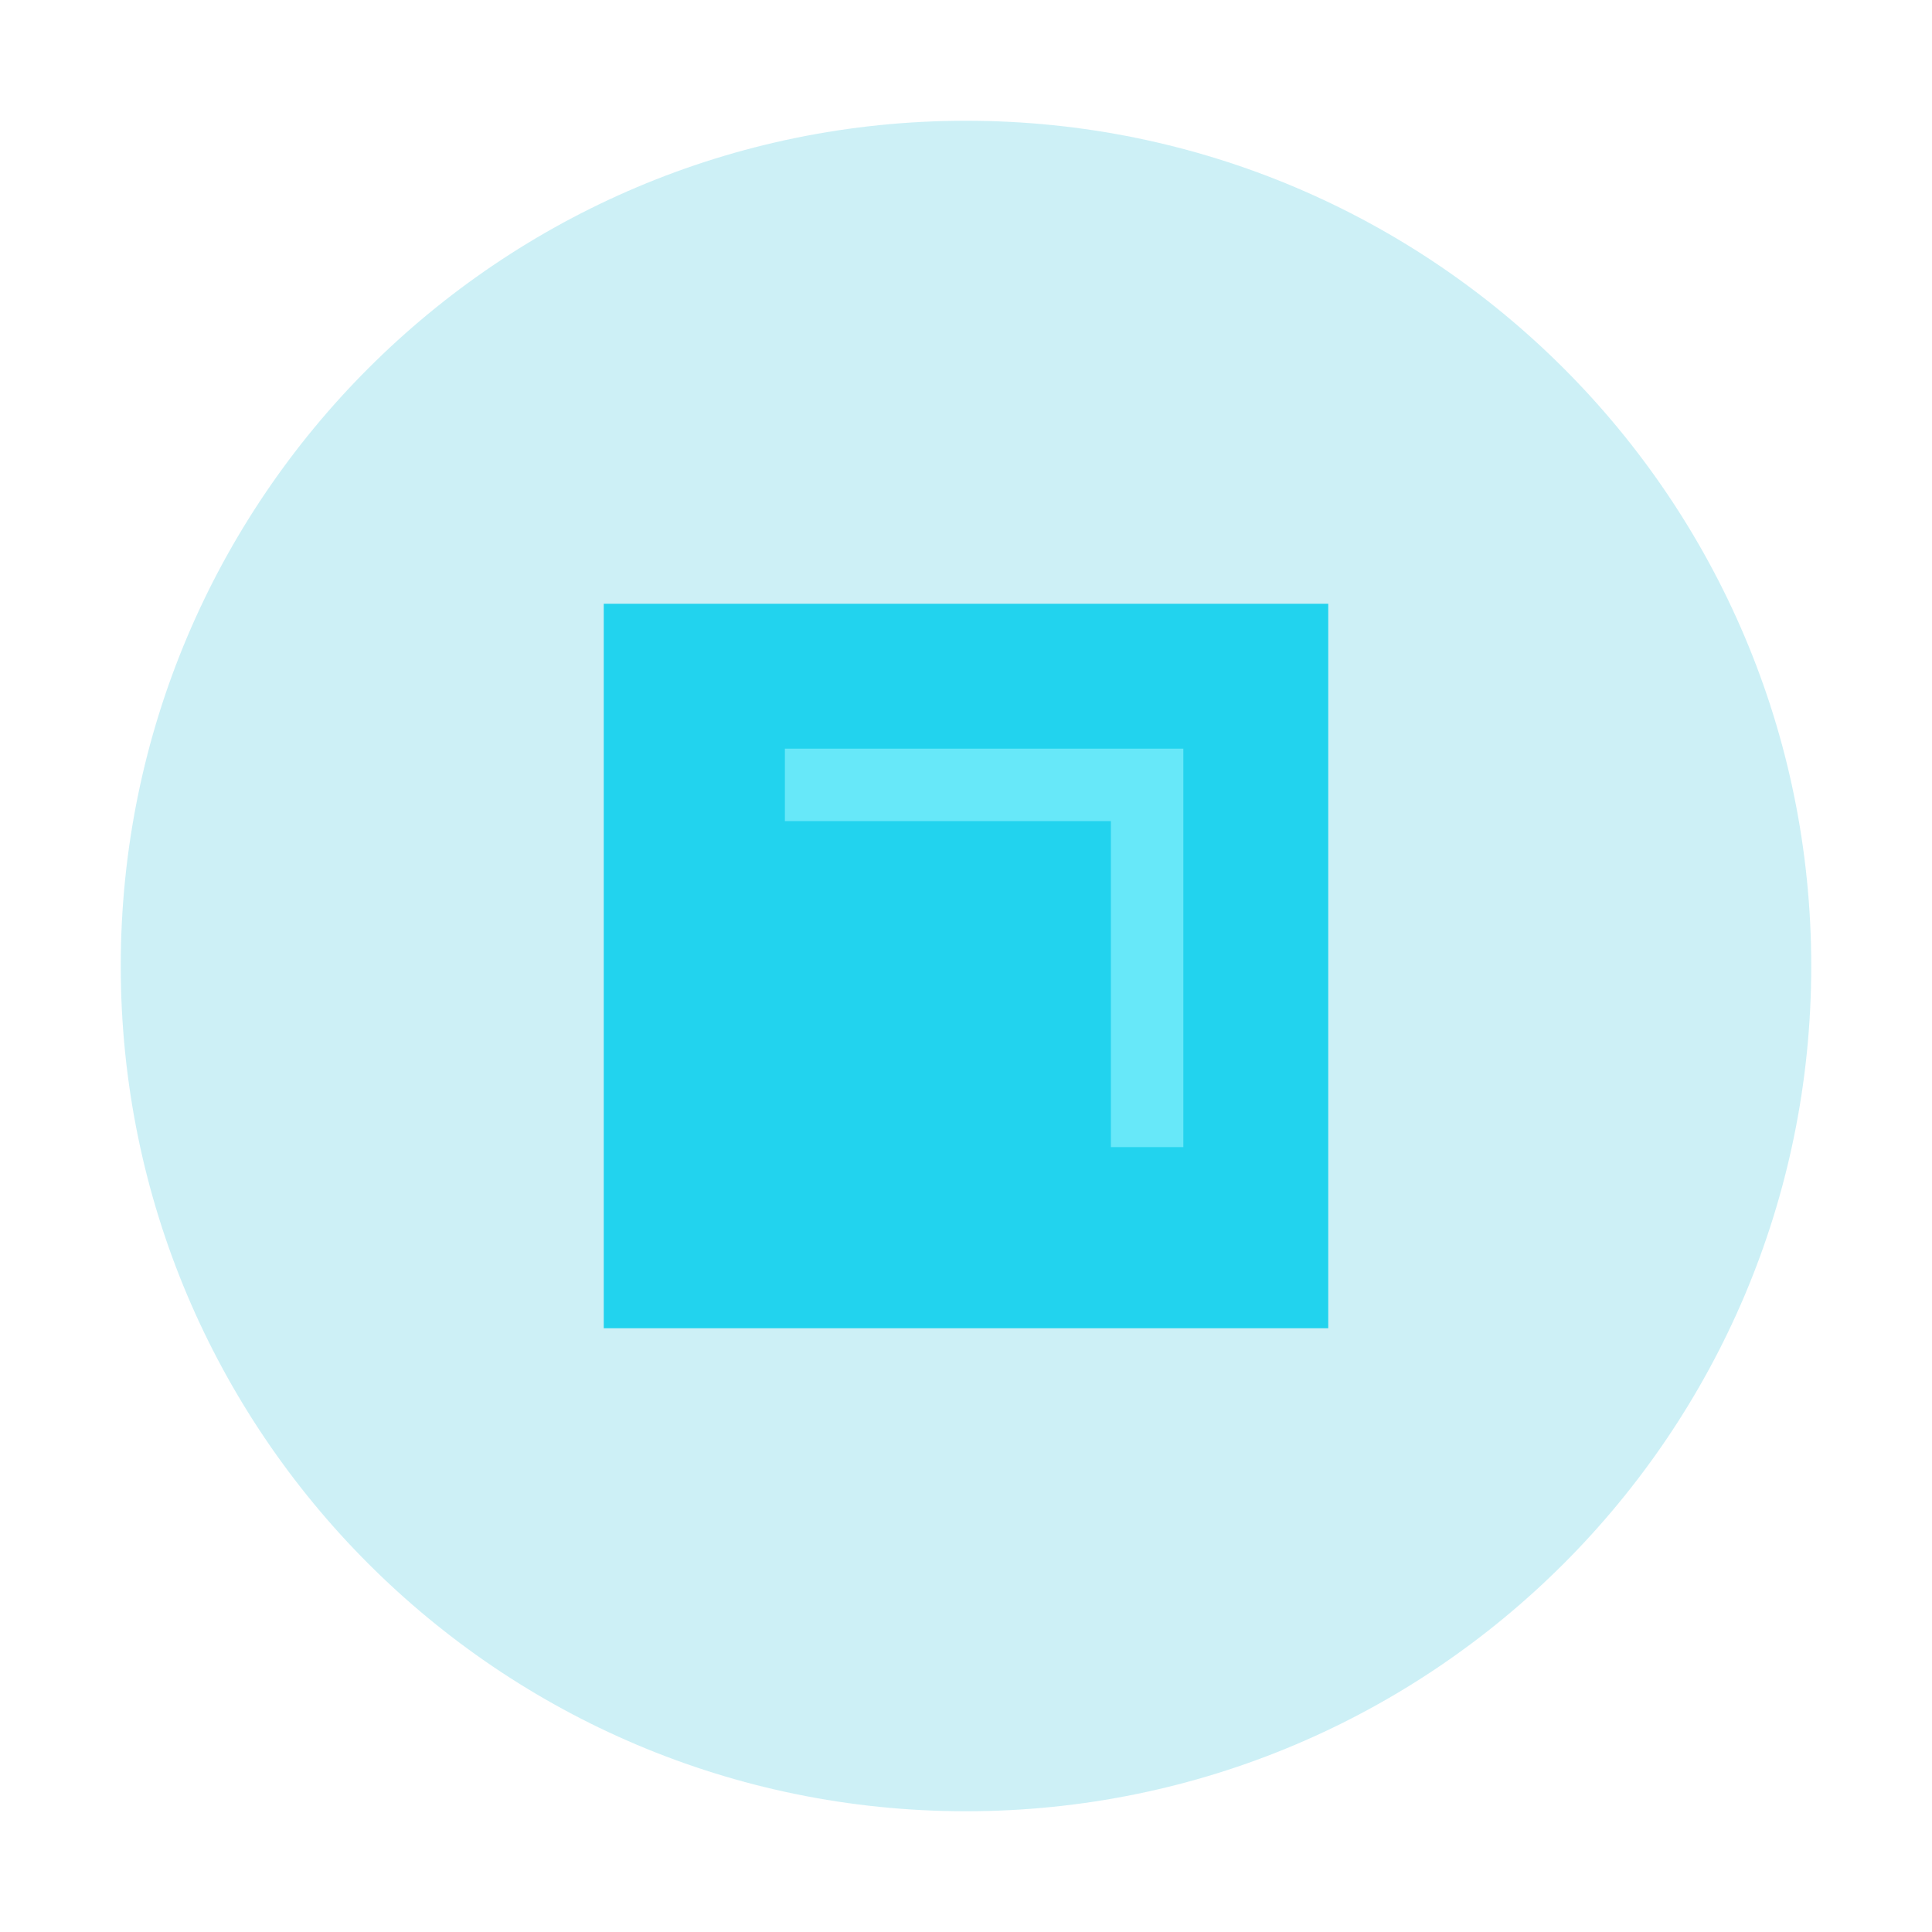
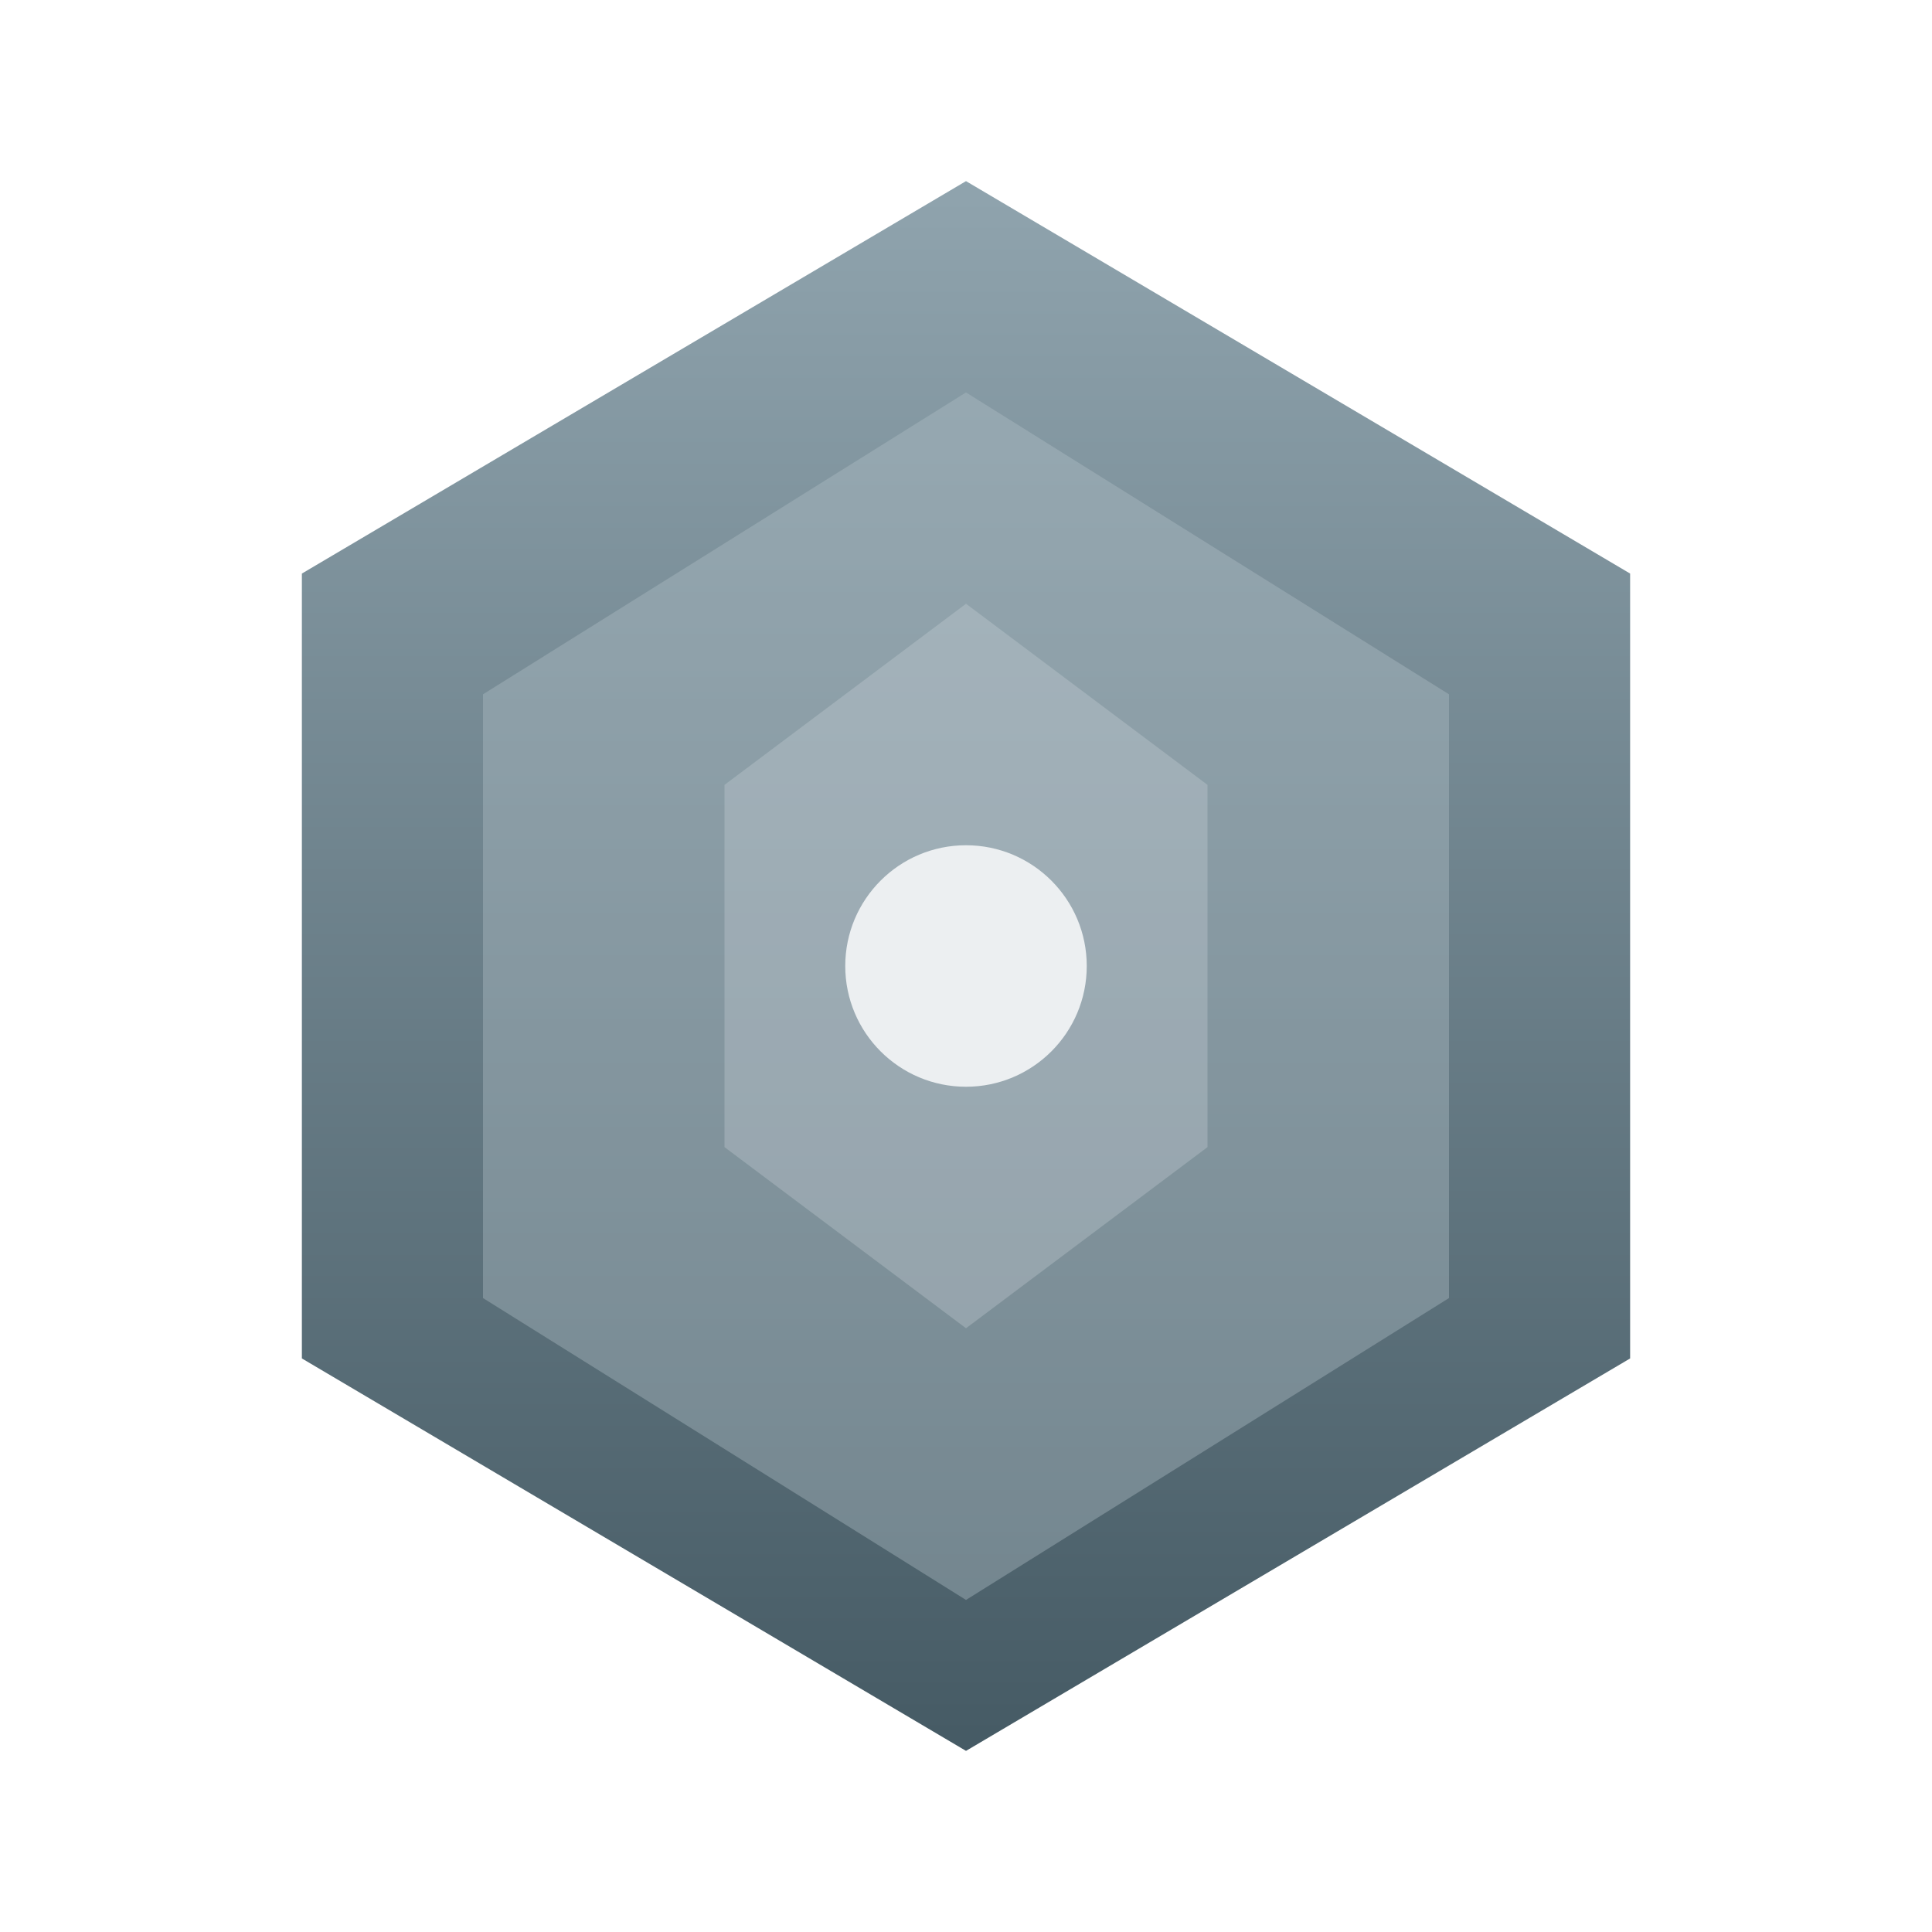
- <svg xmlns="http://www.w3.org/2000/svg" viewBox="0 0 32 32" fill="none">
-   <circle cx="16" cy="16" r="14" fill="#06b6d4" opacity=".2" />
-   <path fill="#22d3ee" d="M10 22V10h12v12H10zm3-9h6v6h-6v-6z" />
-   <path stroke="#67e8f9" stroke-width="1.2" d="M13 13h6v6" />
+ <svg xmlns="http://www.w3.org/2000/svg" viewBox="0 0 32 32">
+   <defs>
+     <linearGradient id="teg" x1="0" y1="0" x2="0" y2="1">
+       <stop offset="0%" stop-color="#90A4AE" />
+       <stop offset="100%" stop-color="#455A64" />
+     </linearGradient>
+   </defs>
+   <polygon fill="url(#teg)" points="16,3 27,9.5 27,22.5 16,29 5,22.5 5,9.5" />
+   <polygon fill="#B0BEC5" opacity=".4" points="16,6.5 24,11.5 24,21.5 16,26.5 8,21.5 8,11.5" />
+   <polygon fill="#CFD8DC" opacity=".3" points="16,10 20,13 20,19 16,22 12,19 12,13" />
+   <circle cx="16" cy="16" r="2" fill="#ECEFF1" />
</svg>
